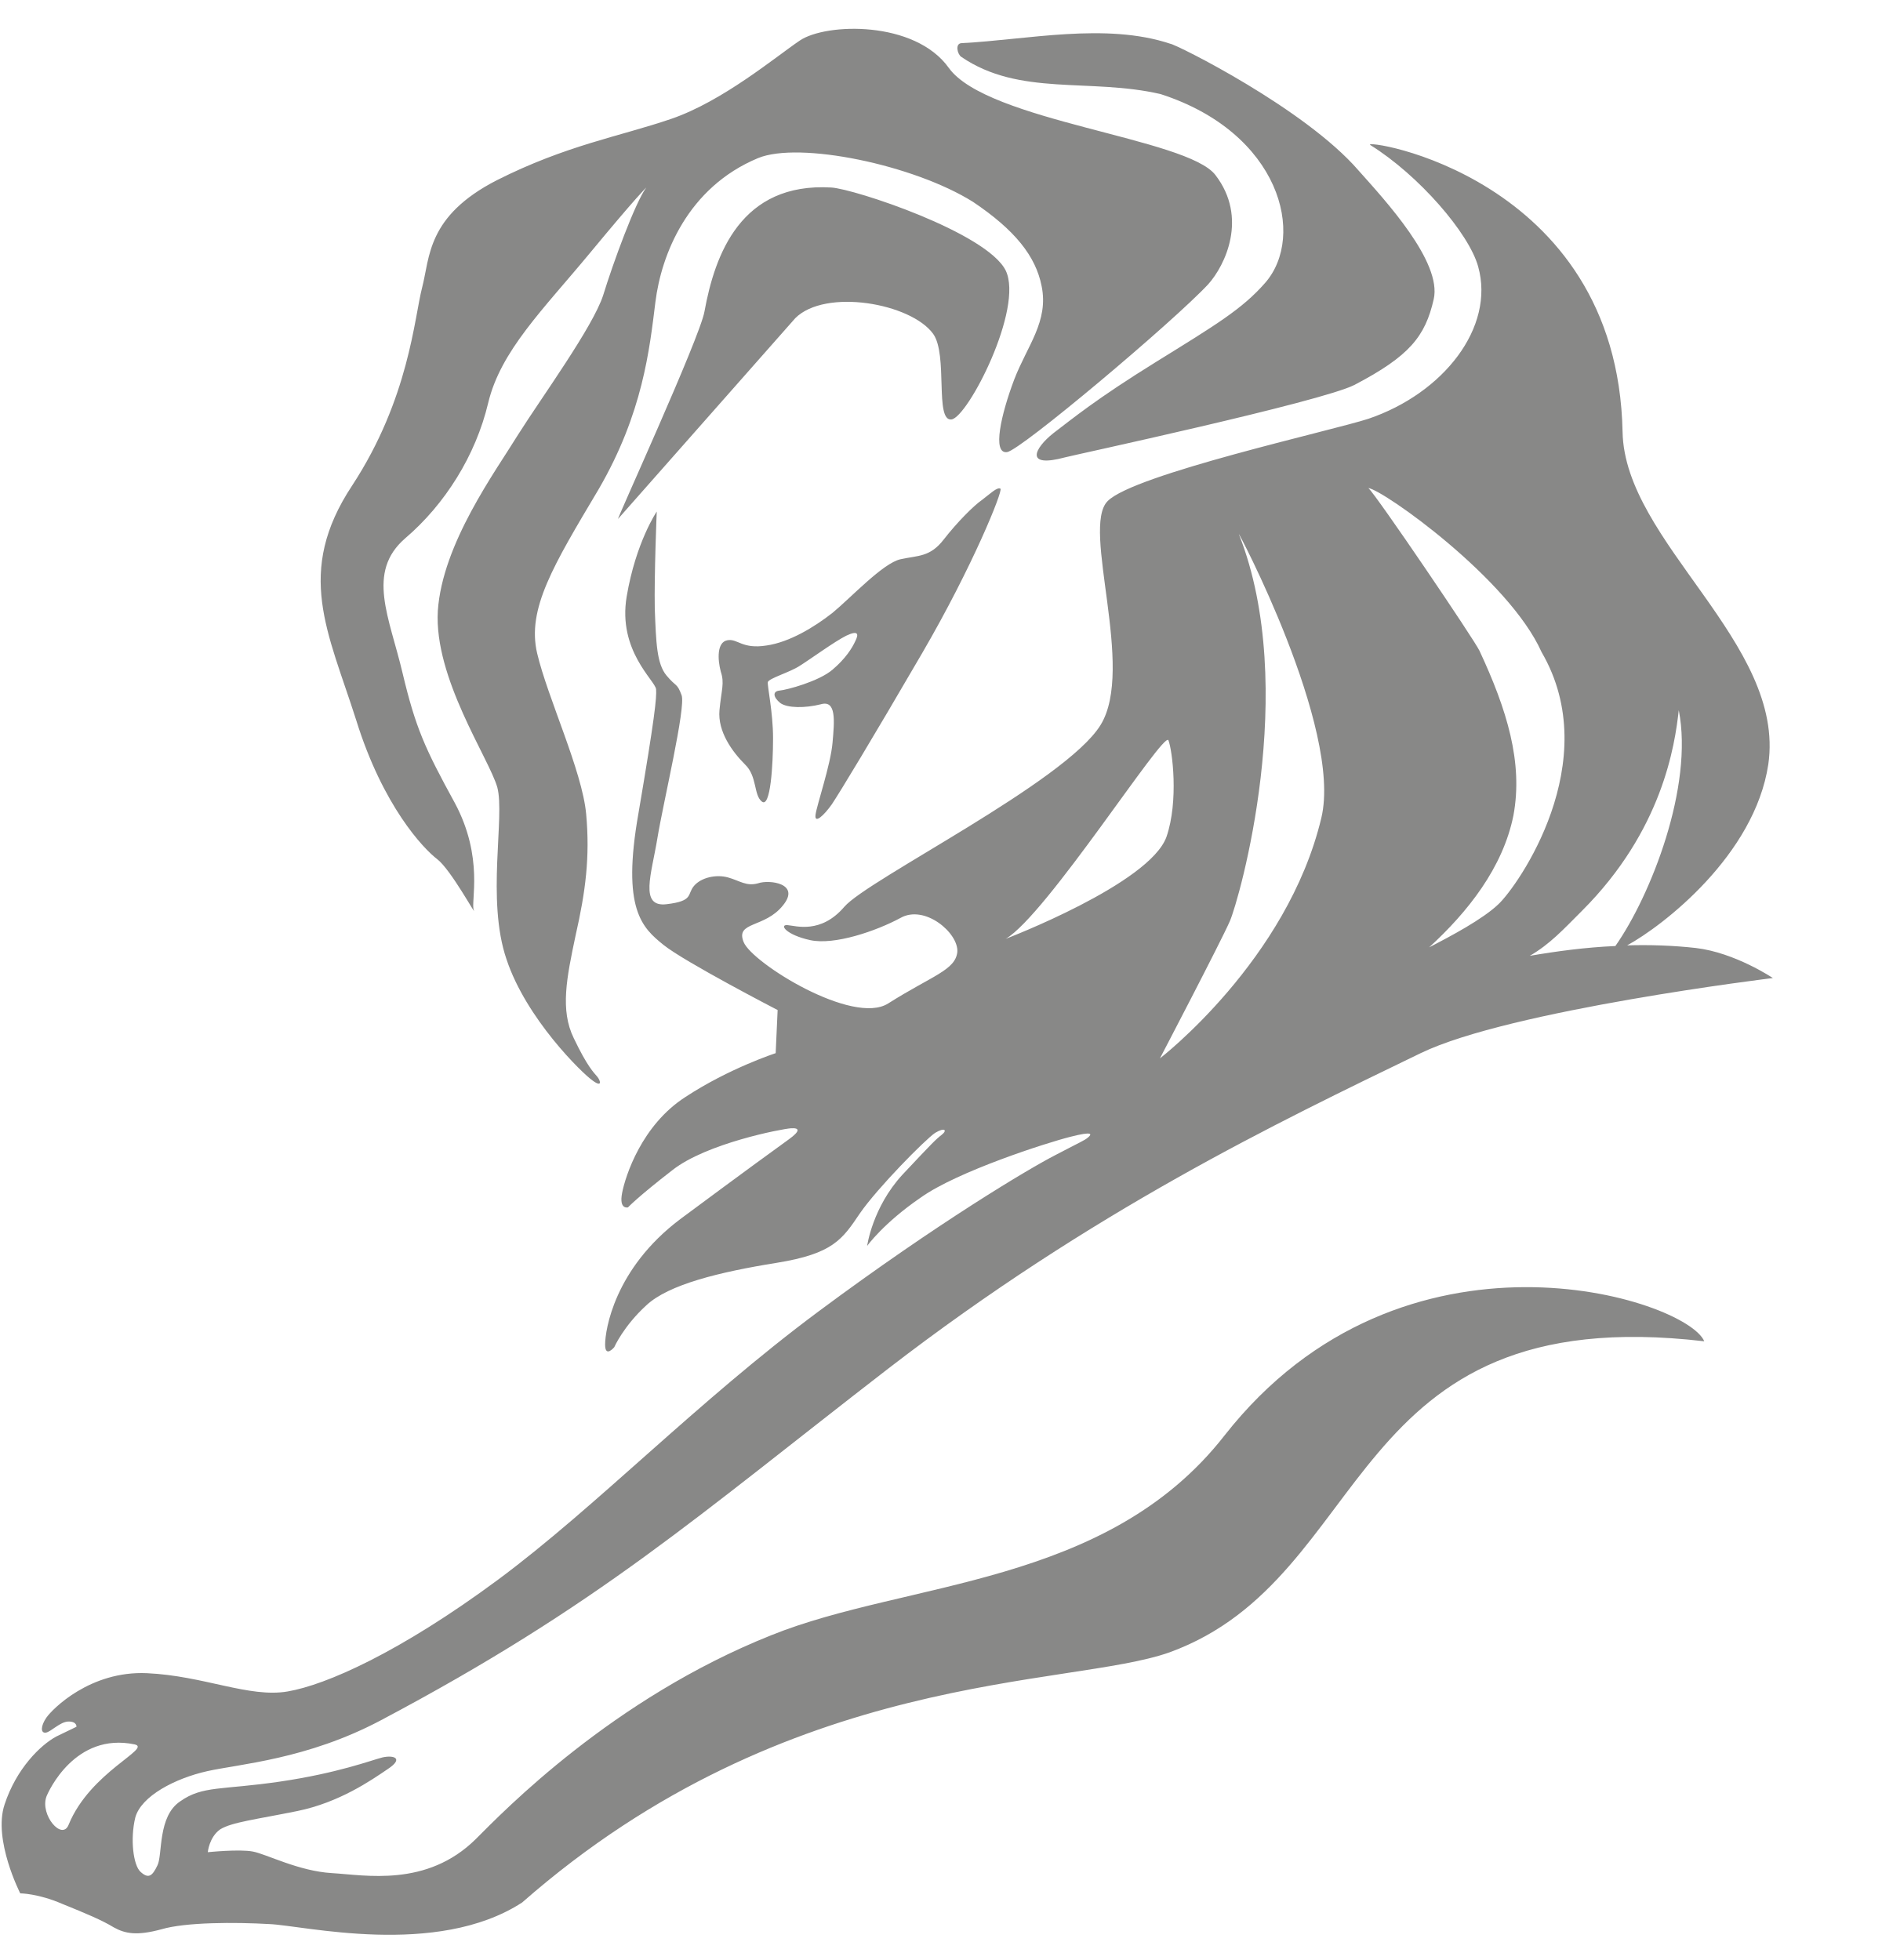
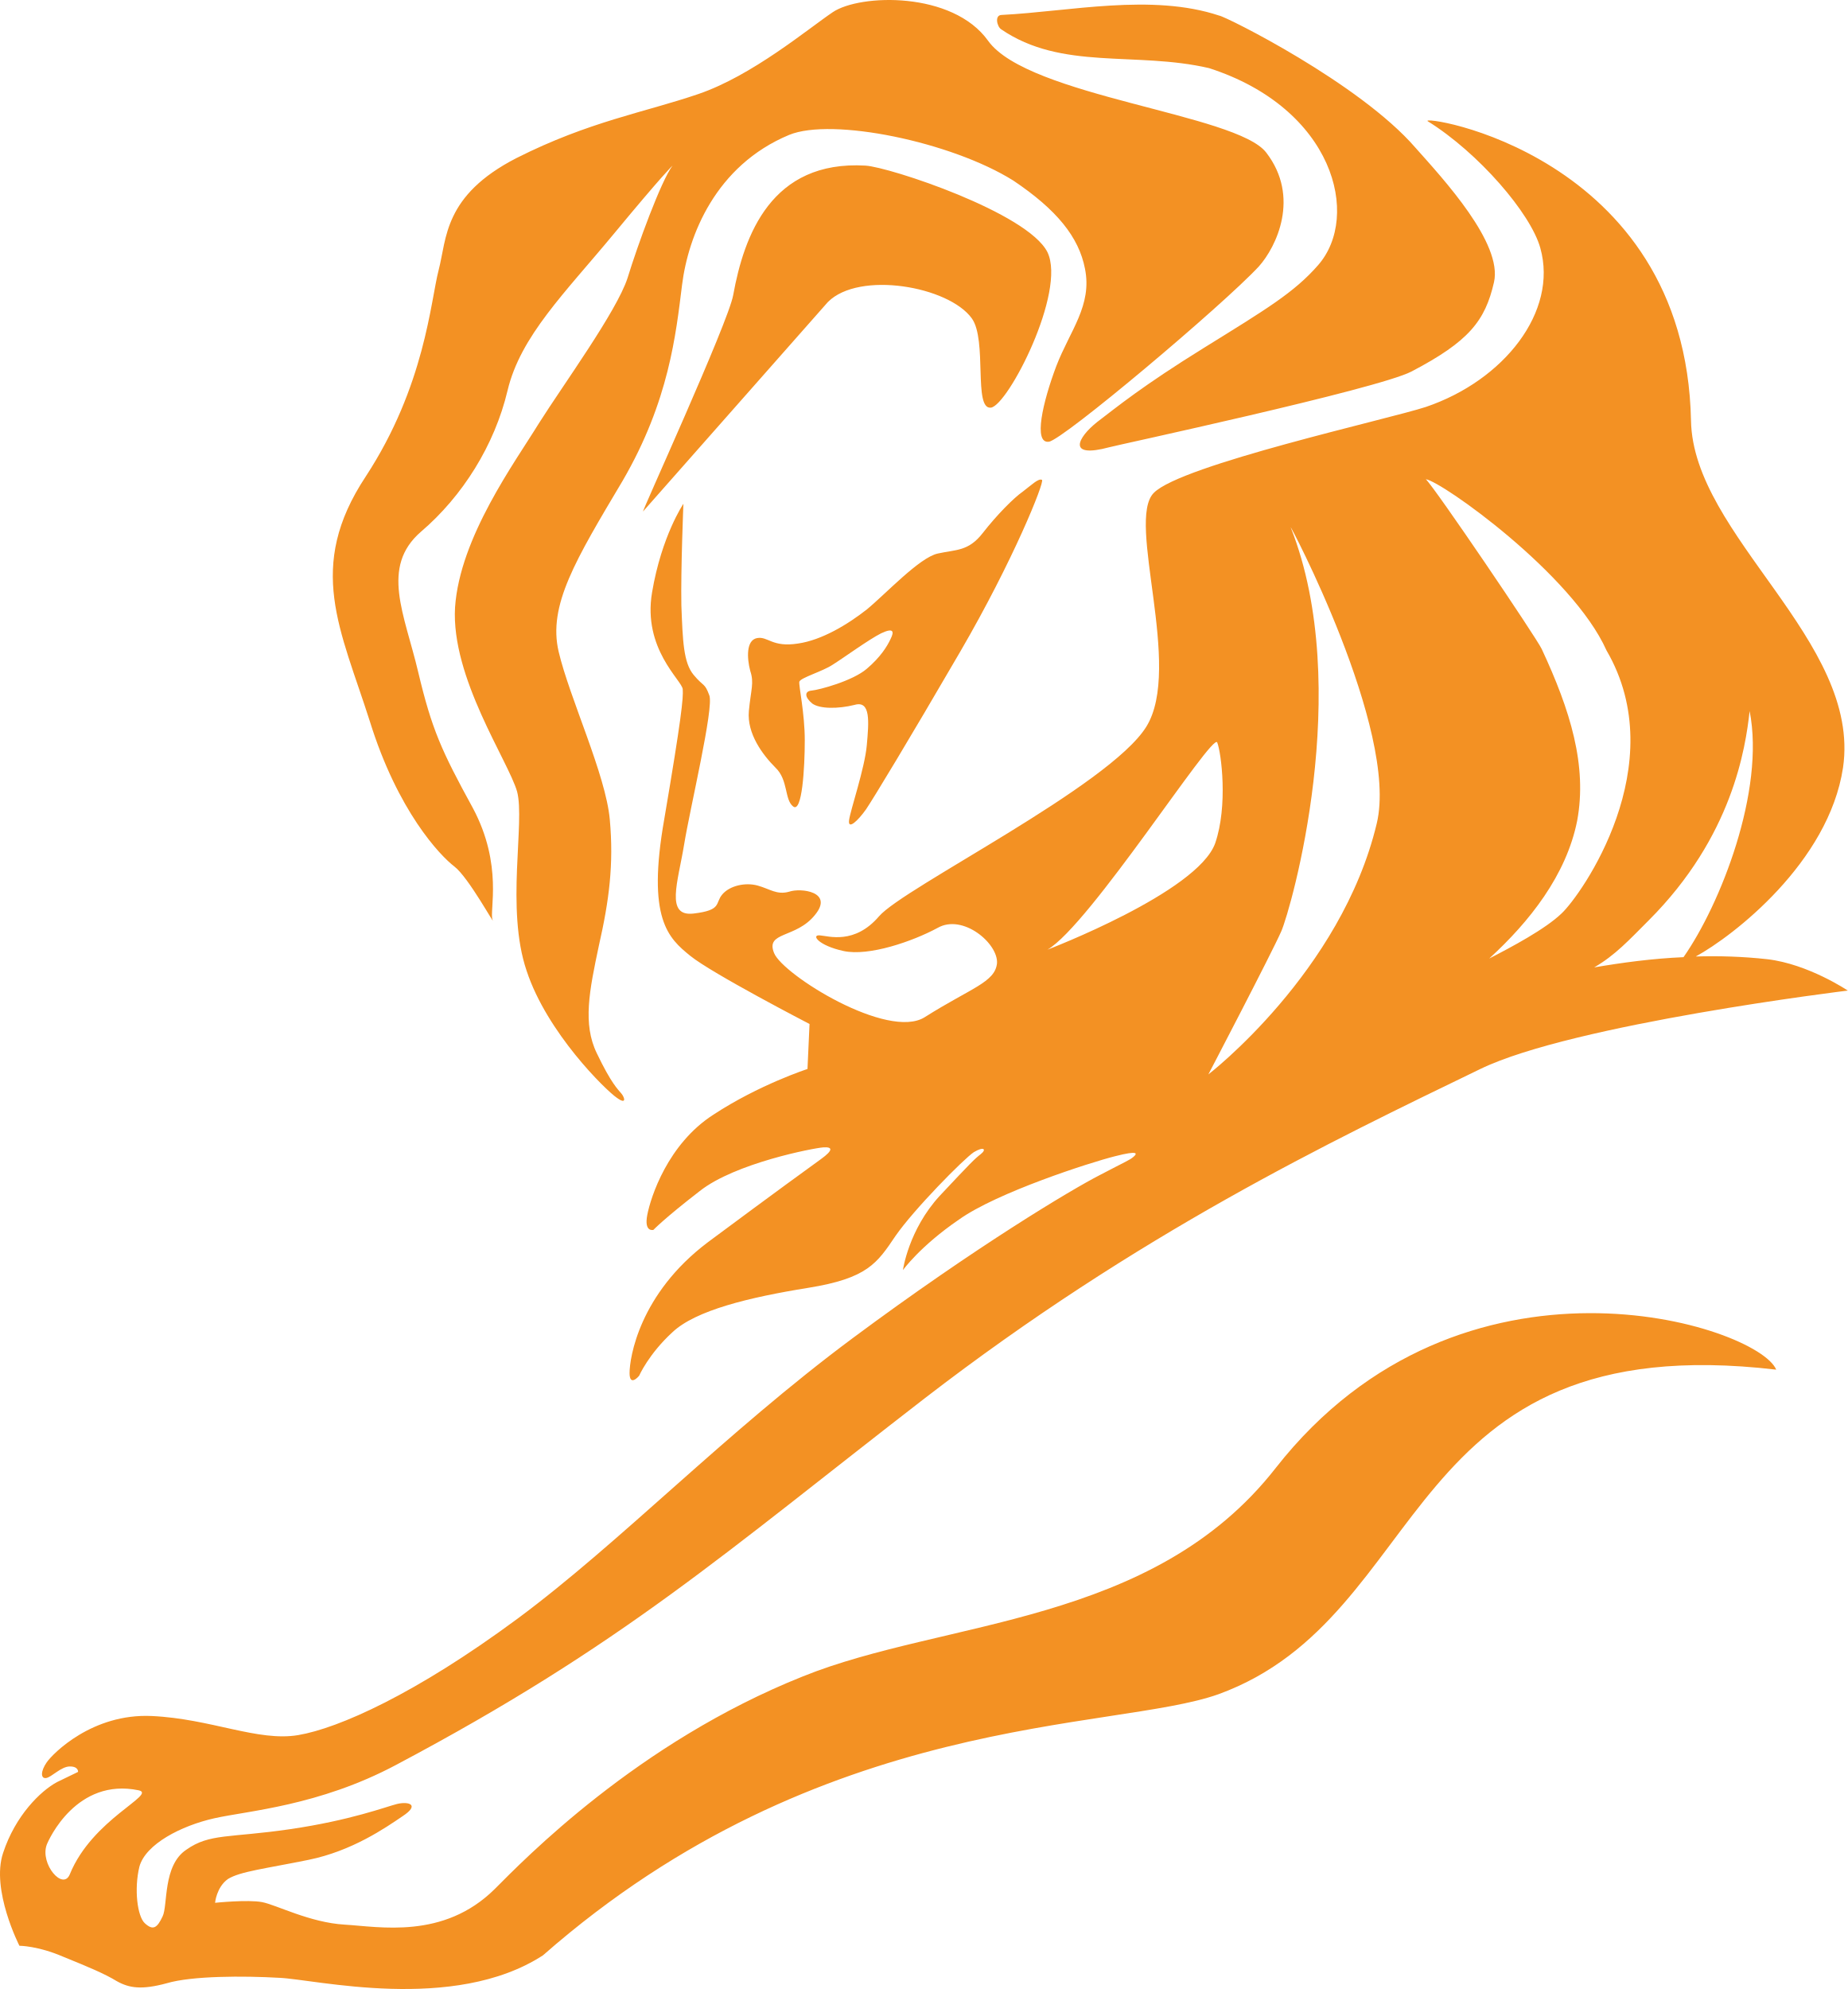
- <svg xmlns="http://www.w3.org/2000/svg" version="1.1" id="Layer_1" x="0px" y="0px" viewBox="488.1 270.8 287.9 300" style="enable-background:new 488.1 270.8 287.9 300;" xml:space="preserve">
-   <style type="text/css">
- 	.st0{fill:#888887;}
- </style>
-   <g>
-     <g>
-       <path class="st0" d="M630.9,321.9c2.3,3.2,0.2,13.4,2.8,13.1c2.5-0.3,11.1-17,8.3-22.8c-2.9-5.8-23.2-12.5-26.7-12.7    c-13.8-0.8-17.8,10.2-19.4,19c-0.7,4-13.8,32.6-13.2,31.7l27.1-30.7C614.4,314.9,627.5,317.2,630.9,321.9L630.9,321.9z     M498.6,550.1c-1,2.5-4.4-1.5-3.4-4.3c0.3-0.8,4.4-9.9,13.5-8C511.4,538.4,501.9,542,498.6,550.1L498.6,550.1z M642,414.5    c6.2-3.6,24.2-31.9,24.9-30.4c0.6,1.5,1.6,9.3-0.3,14.8C664,406.1,642,414.5,642,414.5L642,414.5z M677.7,352.6    c-0.6-1.4,15.9,29.7,12.6,43.4c-5.2,21.8-24.7,36.8-24.7,36.8s9.3-17.8,10.7-21C677.7,408.6,687,376.2,677.7,352.6L677.7,352.6z     M724,370.6c9.8,16.8-3.7,35.9-6.6,38.6c-2.4,2.3-7.3,4.9-10.6,6.6c5.9-5.4,11.3-12.2,12.9-20.2c1.5-8.1-1-16.2-5.2-25.2    c-0.8-1.7-15.7-23.7-17-24.9C699.8,345.8,719,359.4,724,370.6L724,370.6z M730.2,410.2c12.3-12.3,14.2-25.3,14.8-30.7    c2.3,11.7-4.3,28.4-9.7,36.1c-4.6,0.2-9,0.8-13.1,1.5C725.3,415.3,727.3,413.1,730.2,410.2L730.2,410.2z M675.5,490.5    c-18.1,23.2-48.6,22.2-69.4,30.6c-24.3,9.7-40.9,26.9-45.2,31.2c-7.5,7.4-16.9,5.5-22,5.2c-5.1-0.3-10-2.9-12.1-3.3    c-2.1-0.4-6.9,0.1-6.9,0.1s0.2-2.3,1.9-3.5c1.8-1.1,5.4-1.5,11.8-2.8c6.4-1.3,11.3-4.7,13.8-6.4c2.6-1.7,0.9-2.2-0.8-1.8    c-1.6,0.4-6.8,2.4-15.7,3.7c-8.9,1.3-11.8,0.6-15.2,3c-3.5,2.3-2.7,8.2-3.5,9.8c-0.8,1.7-1.4,2.1-2.6,1c-1.1-1-1.6-5-0.8-8.3    c0.9-3.3,6.1-6,11-7.1c4.9-1.1,15.3-1.8,26.6-7.8c33.4-17.7,48.1-31,77.6-53.8c31.4-24.2,59.4-37.6,81.5-48.3    c13.6-6.6,53.9-11.5,53.9-11.5s-5.8-3.9-11.8-4.6c-3.6-0.4-7.1-0.5-10.5-0.4c5.5-3,19.5-13.8,21.6-27.7c2.7-18.6-22-34-22.3-50.9    c-0.8-39.4-40.4-45-38.6-43.9c7.4,4.6,15.1,13.5,16.5,18.6c2.6,9.3-5.3,19.4-16.8,23.3c-5.5,1.8-35.9,8.5-39.9,12.6    c-4.1,4.1,4.3,25.6-1.1,34.3c-5.4,8.7-35.6,23.6-39.2,27.8c-3.6,4.2-7.4,2.9-8.7,2.8c-1.3-0.1-0.2,1.5,3.5,2.3    c3.7,0.8,10.1-1.4,13.8-3.4c3.7-2.1,8.9,2.3,8.7,5.2c-0.3,2.8-3.8,3.6-10.6,7.9c-5.4,3.4-20.8-6.2-22.1-9.4    c-1.3-3.2,3.2-2.1,6-5.6c2.8-3.4-2.1-4-3.8-3.4c-1.8,0.5-2.8-0.4-4.6-0.9c-1.8-0.5-4.1,0-5.2,1.3c-1.1,1.3,0,2.3-4.2,2.8    c-4.2,0.5-2.3-4.6-1.4-10.1c0.9-5.5,4.4-20.1,3.7-21.9c-0.7-1.9-0.8-1.2-2.3-3c-1.5-1.8-1.6-5-1.8-10.2    c-0.1-5.2,0.3-14.9,0.3-14.9s-3.2,4.7-4.6,13c-1.4,8.3,4.4,12.9,4.5,14.2c0.1,1.3-0.2,4.3-2.7,19c-2.6,14.7,0.6,17.5,3.8,20.1    c3.2,2.6,17.5,10,17.5,10l-0.3,6.6c0,0-7.1,2.3-13.8,6.7c-6.7,4.3-9.2,12.1-9.7,14.7c-0.5,2.6,0.9,2.2,0.9,2.2s1.5-1.6,6.8-5.7    c5.2-4.1,16.7-6.3,18.1-6.4c1.4-0.1,1.5,0.4-0.3,1.7c-1.8,1.3-6.5,4.7-16.6,12.2c-10.1,7.6-11.5,17-11.5,19.2    c0,2.1,1.4,0.4,1.4,0.4s1.4-3.2,4.9-6.4c3.4-3.2,11.2-5.1,19.9-6.5c8.7-1.4,10.1-3.6,12.8-7.6c2.7-3.9,10-11.3,11.5-12.3    c1.5-0.9,1.9-0.4,1,0.3c-0.9,0.7-1.4,1.2-6,6.1c-4.6,5-5.4,10.9-5.4,10.9s2.5-3.5,8.2-7.4c5.6-4,19.3-8.4,22.9-9.3    c3.5-0.9,3.3-0.4,2.7,0.1c-0.6,0.5-1,0.6-5,2.7c-3.9,2-17.9,10.3-36.2,23.9c-18.7,13.9-34,29.9-49.1,41.1    c-15,11.1-26.3,16.1-32.2,17.1c-5.9,1-12.8-2.4-21.5-2.8c-8.7-0.4-14.5,5.5-15.4,6.8c-0.9,1.3-0.9,2.4-0.1,2.3    c0.8-0.1,2.2-1.7,3.5-1.7c1.3,0,1.2,0.8,1.2,0.8s-0.6,0.3-3.1,1.5c-2.4,1.3-6.1,4.9-7.9,10.4c-1.8,5.4,2.4,13.6,2.4,13.6    s2.7,0,6.4,1.6c3.7,1.5,6.1,2.5,7.9,3.6c1.8,1,3.6,1.3,7.3,0.3c3.7-1.1,11.3-1.1,16.5-0.8c5.2,0.2,25.6,5.2,38.7-3.3    c40.9-35.9,83.7-32.8,99.1-38.3c31.5-11.5,26.3-54.1,81.8-47.6C746.2,469.6,702.8,455.7,675.5,490.5L675.5,490.5z M555,402.3    c2.1,1.6,6.1,9,5.6,7.8c-0.5-1.2,1.6-8-2.9-16.4c-4.6-8.4-6-11.5-8-19.9c-2-8.5-5.6-15.4,0.4-20.6c6.1-5.2,10.8-12.7,12.7-20.7    c1.9-8,8.4-14.3,15.6-23c7.2-8.7,8.6-10,8.6-10c-1.7,2.3-5.1,11.6-6.6,16.5c-1.6,4.9-9.4,15.6-13,21.3c-3.5,5.7-11.6,16.7-12.3,27    c-0.6,10.3,7.8,22.5,9.1,27c1.2,4.5-1.7,17.2,1.4,26.3c3,9.1,11.6,17.5,13.2,18.6c1.5,1.1,1.2,0,0.7-0.6c-0.5-0.6-1.5-1.5-3.6-5.9    c-2.1-4.3-1.1-9.2,0.3-15.8c1.5-6.6,2.2-11.9,1.6-18.5c-0.6-6.6-5.9-17.8-7.5-24.6c-1.6-6.8,2.5-13.5,9.4-25.1    c6.8-11.7,7.8-21.5,8.7-28.7c0.9-7.2,4.9-17.5,15.7-22c6.3-2.6,23.8,1,32.9,6.7c6.4,4.3,9.6,8.3,10.5,12.9    c1.1,5.4-2.2,9.1-4.2,14.3c-2,5.3-3.4,11.4-1.1,11.1c2-0.2,25.5-20,30.8-25.7c2.6-2.9,6.1-10.2,1.1-16.7    c-4.3-5.7-34.9-8.2-40.8-16.4c-5.2-7.3-18.8-6.9-22.8-4.2c-3.7,2.5-11.8,9.3-19.7,12c-7.9,2.7-16,4-26.7,9.4    c-10.7,5.5-10.2,11.8-11.4,16.4c-1.2,4.6-2,17-10.7,30.3c-8.8,13.3-3.7,22.4,0.6,35.9C546.7,394.2,552.9,400.7,555,402.3    L555,402.3z M612.9,395.5c-0.2,1.5,1.3,0.1,2.5-1.6c1.2-1.8,6-9.7,13.8-23.1c7.8-13.4,12.4-24.9,12-25.2c-0.5-0.3-1.6,0.8-2.8,1.7    c-1.3,0.9-3.8,3.4-5.9,6.1c-2.1,2.7-3.9,2.4-6.6,3c-2.7,0.6-7.6,5.9-10.4,8.2c-2.8,2.2-6.6,4.5-10.1,5c-3.8,0.6-4.4-1.1-6-0.8    c-1.6,0.3-1.5,2.9-1,4.8c0.6,1.8,0.1,2.7-0.2,5.9c-0.3,3.3,2,6.4,3.9,8.3c1.9,1.8,1.3,4.7,2.6,5.7c1.3,1,1.7-5.6,1.7-9.7    c0-4-0.9-8-0.8-8.6c0.2-0.6,3.4-1.5,4.9-2.5c1.6-1,5.3-3.7,7.1-4.6c1.9-0.9,1.9-0.2,1.4,0.8c-0.5,1.1-1.5,2.7-3.5,4.4    c-2.1,1.8-7,3.1-8.1,3.2c-1.1,0.1-1,1,0.1,1.9c1.1,0.8,3.8,0.8,6.2,0.2c2.4-0.7,2.1,2.5,1.8,5.9    C615.2,387.9,613.1,394,612.9,395.5L612.9,395.5z M665.7,285.2c18.3,5.9,22.3,21.7,16,28.9c-3.5,4-7.5,6.4-16.7,12.1    c-9.2,5.7-12.8,8.7-15.7,10.9c-2.9,2.3-4.5,5.4,1.8,3.7c0.6-0.2,39.3-8.5,44.3-11.1c8.4-4.4,10.8-7.4,12.1-13.1    c1.3-5.7-7.4-15.1-11.5-19.7c-8.2-9.5-27.9-19.3-28.8-19.4c-9.9-3.3-22-0.6-31.9-0.1c-1.1,0-0.7,1.7-0.1,2.1    C644.1,285.6,654.9,282.7,665.7,285.2L665.7,285.2z" />
+ <svg xmlns="http://www.w3.org/2000/svg" version="1.1" id="Capa_1" x="0px" y="0px" width="547.131px" height="588.882px" viewBox="0 0 547.131 588.882" enable-background="new 0 0 547.131 588.882" xml:space="preserve">
+   <g id="CazYmy.tif" display="none">
+     <g display="inline">
+       <path fill="none" d="M-105.39,673.493c0-252.637,0-505.272,0-758.104c252.481,0,505.037,0,757.91,0c0,252.571,0,505.338,0,758.104    C400.062,673.493,147.376,673.493-105.39,673.493z M261.117,553.659c4.054,0,8.111,0.051,12.166-0.014    c4.051-0.066,8.125-0.016,12.148-0.418c93.709-9.385,169.814-50.676,225.875-126.701c38.23-51.846,57.537-110.615,59.166-175.103    c0.119-4.792-0.029-8.602-5.422-11.497c-59.791-32.101-123.434-44.705-190.57-35.59c-79.5,10.795-145.952,46.986-197.351,108.822    c-45.706,54.986-69.726,118.609-71.465,190.416c-0.167,6.908,2.173,10.641,8.238,13.789    C160.081,541.345,208.953,554.104,261.117,553.659z M175.548,193.373c-32.129-9.035-62.342-17.529-93.935-26.413    c8.134,32.836,15.652,63.184,23.417,94.53c-32.82-1.125-64.076-2.197-97.347-3.337c15.598,29.349,30.387,57.174,45.682,85.951    c-26.672,5.828-52.383,11.449-79.438,17.361c20.079,48.328,49.097,88.33,89.604,121.684    c14.529-121.484,70.897-215.374,175.996-276.152c105.258-60.87,214.954-62.592,327.051-14.047    c-9.287-52.093-28.736-97.429-60.711-138.645c-18.473,20.226-36.033,39.451-54.713,59.903    c-17.432-27.784-34.121-54.385-51.652-82.329c-15.906,29.67-30.822,57.491-45.951,85.705    c-23.58-22.692-46.254-44.514-70.082-67.446c-8.273,32.832-15.917,63.163-23.766,94.309    c-28.418-16.322-55.568-31.917-84.156-48.337C175.548,129.125,175.548,160.444,175.548,193.373z" />
+       <path fill-rule="evenodd" clip-rule="evenodd" fill="none" d="M202.636,365.593c13.528,61.598,60.755,96.242,114.455,97.391    c44.301,0.947,87.291-21.242,109.07-68.506c20.08-43.576,13.875-99.065-31.471-140.067c41.791-2.139,79.908,6.054,116.967,23.099    c-3.414,41.242-16.104,79.215-38.984,113.447c-41.842,62.596-100.385,98.879-175.082,108.654    c-43.961,5.752-86.271-0.838-126.69-18.936c-2.807-1.256-6.342-5.758-6.043-8.348C169.231,434.38,181.246,399.009,202.636,365.593    z" />
    </g>
  </g>
+   <path id="cannes" fill="#F39123" d="M287.743,94.248c4.645,6.459,0.404,27.049,5.653,26.443  c5.047-0.605,22.406-34.315,16.753-46.023c-5.854-11.708-46.83-25.232-53.895-25.636c-27.857-1.615-35.93,20.589-39.16,38.353  c-1.413,8.074-27.857,65.805-26.646,63.988l54.704-61.97C254.438,80.118,280.881,84.76,287.743,94.248L287.743,94.248z   M20.687,554.886c-2.018,5.047-8.881-3.026-6.863-8.68c0.605-1.615,8.882-19.983,27.251-16.148  C46.525,531.269,27.349,538.535,20.687,554.886L20.687,554.886z M310.149,281.168c12.516-7.268,48.85-64.393,50.264-61.365  c1.211,3.028,3.229,18.773-0.606,29.875C354.56,264.212,310.149,281.168,310.149,281.168L310.149,281.168z M382.212,156.218  c-1.211-2.826,32.098,59.952,25.436,87.606c-10.498,44.005-49.859,74.282-49.859,74.282s18.773-35.93,21.6-42.389  C382.212,269.258,400.985,203.856,382.212,156.218L382.212,156.218z M475.673,192.552c19.781,33.913-7.469,72.467-13.322,77.917  c-4.845,4.643-14.735,9.891-21.397,13.323c11.911-10.901,22.811-24.627,26.04-40.776c3.028-16.351-2.019-32.7-10.496-50.868  c-1.615-3.432-31.692-47.84-34.316-50.262C426.824,142.491,465.579,169.944,475.673,192.552L475.673,192.552z M488.188,272.488  c24.829-24.829,28.664-51.07,29.875-61.971c4.645,23.617-8.68,57.328-19.579,72.871c-9.287,0.404-18.167,1.615-26.444,3.028  C478.297,282.783,482.335,278.342,488.188,272.488L488.188,272.488z M377.772,434.58c-36.537,46.83-98.103,44.812-140.088,61.768  c-49.052,19.579-82.56,54.301-91.24,62.98c-15.14,14.938-34.114,11.102-44.408,10.495c-10.295-0.604-20.186-5.854-24.425-6.662  c-4.239-0.807-13.929,0.202-13.929,0.202s0.403-4.642,3.835-7.064c3.633-2.22,10.901-3.028,23.819-5.65  c12.919-2.625,22.81-9.489,27.856-12.92c5.249-3.432,1.817-4.442-1.614-3.634c-3.23,0.808-13.727,4.845-31.691,7.469  c-17.966,2.625-23.819,1.212-30.683,6.056c-7.065,4.643-5.45,16.553-7.065,19.782c-1.614,3.431-2.826,4.239-5.249,2.018  c-2.22-2.018-3.229-10.091-1.615-16.753c1.817-6.662,12.313-12.111,22.204-14.333c9.892-2.22,30.885-3.633,53.694-15.744  c67.421-35.729,97.093-62.576,156.641-108.6c63.384-48.849,119.903-75.898,164.513-97.496  c27.452-13.323,108.802-23.214,108.802-23.214s-11.709-7.872-23.819-9.285c-7.267-0.807-14.331-1.009-21.195-0.807  c11.102-6.057,39.361-27.857,43.602-55.916c5.45-37.545-44.408-68.631-45.015-102.745c-1.615-79.531-81.55-90.835-77.916-88.616  c14.938,9.286,30.479,27.251,33.306,37.546c5.249,18.772-10.697,39.16-33.912,47.032c-11.103,3.633-72.468,17.158-80.541,25.434  c-8.275,8.276,8.68,51.675-2.22,69.237c-10.901,17.562-71.861,47.638-79.128,56.117c-7.267,8.478-14.938,5.853-17.562,5.652  c-2.624-0.202-0.403,3.028,7.065,4.642c7.469,1.615,20.388-2.825,27.856-6.863c7.468-4.239,17.965,4.644,17.561,10.497  c-0.604,5.652-7.671,7.268-21.396,15.948c-10.9,6.863-41.986-12.516-44.61-18.976c-2.625-6.459,6.46-4.239,12.112-11.304  c5.652-6.863-4.24-8.075-7.671-6.863c-3.633,1.01-5.652-0.807-9.285-1.817c-3.633-1.009-8.276,0-10.497,2.625s0,4.642-8.478,5.652  c-8.479,1.009-4.643-9.285-2.827-20.387c1.817-11.102,8.882-40.573,7.469-44.207c-1.413-3.835-1.614-2.422-4.642-6.057  c-3.029-3.633-3.23-10.092-3.634-20.588c-0.201-10.498,0.605-30.077,0.605-30.077s-6.459,9.487-9.285,26.242  c-2.826,16.754,8.882,26.039,9.084,28.664c0.201,2.624-0.404,8.68-5.451,38.353c-5.248,29.673,1.211,35.325,7.671,40.574  c6.459,5.248,35.325,20.185,35.325,20.185l-0.605,13.323c0,0-14.332,4.643-27.856,13.524c-13.524,8.68-18.57,24.424-19.58,29.673  c-1.01,5.248,1.817,4.439,1.817,4.439s3.028-3.229,13.726-11.504c10.497-8.277,33.709-12.718,36.536-12.92  c2.826-0.202,3.028,0.807-0.605,3.432c-3.633,2.624-13.121,9.488-33.508,24.628c-20.387,15.34-23.214,34.314-23.214,38.755  c0,4.239,2.827,0.809,2.827,0.809s2.825-6.46,9.891-12.92c6.863-6.46,22.607-10.295,40.169-13.119  c17.562-2.827,20.387-7.267,25.838-15.342c5.45-7.873,20.185-22.811,23.213-24.829c3.029-1.817,3.836-0.807,2.019,0.606  c-1.816,1.412-2.825,2.423-12.111,12.313c-9.285,10.093-10.9,22.002-10.9,22.002s5.046-7.064,16.553-14.938  c11.302-8.075,38.957-16.955,46.224-18.772c7.066-1.816,6.662-0.808,5.45,0.202c-1.211,1.009-2.018,1.211-10.093,5.45  c-7.873,4.036-36.133,20.791-73.072,48.244c-37.747,28.057-68.632,60.354-99.111,82.962c-30.279,22.406-53.088,32.5-64.999,34.518  c-11.91,2.02-25.838-4.845-43.399-5.651c-17.562-0.809-29.269,11.103-31.086,13.727c-1.817,2.624-1.817,4.845-0.202,4.642  c1.614-0.201,4.441-3.431,7.064-3.431c2.625,0,2.423,1.613,2.423,1.613s-1.211,0.606-6.257,3.029  c-4.845,2.624-12.314,9.891-15.947,20.992c-3.633,10.9,4.845,27.453,4.845,27.453s5.45,0,12.918,3.229  c7.469,3.029,12.313,5.047,15.947,7.269c3.633,2.019,7.266,2.625,14.735,0.604c7.469-2.22,22.811-2.22,33.307-1.615  c10.497,0.404,51.675,10.498,78.119-6.66c82.56-72.467,168.955-66.209,200.041-77.312c63.585-23.213,53.088-109.204,165.118-96.084  C520.485,392.392,432.88,364.332,377.772,434.58L377.772,434.58z M134.535,256.541c4.239,3.23,12.314,18.167,11.304,15.745  c-1.009-2.422,3.23-16.148-5.854-33.105c-9.285-16.956-12.111-23.214-16.148-40.169c-4.037-17.159-11.303-31.086,0.808-41.583  c12.313-10.497,21.801-25.635,25.636-41.784s16.956-28.866,31.489-46.428c14.534-17.562,17.359-20.186,17.359-20.186  c-3.431,4.643-10.294,23.416-13.322,33.307c-3.23,9.891-18.975,31.49-26.242,42.996c-7.065,11.506-23.415,33.71-24.828,54.501  c-1.211,20.792,15.745,45.418,18.368,54.502c2.423,9.083-3.431,34.719,2.827,53.089c6.056,18.369,23.415,35.325,26.645,37.545  c3.028,2.221,2.422,0,1.413-1.211c-1.009-1.211-3.027-3.028-7.267-11.909c-4.24-8.681-2.221-18.572,0.606-31.894  c3.027-13.323,4.441-24.021,3.229-37.344c-1.211-13.323-11.91-35.931-15.139-49.658c-3.229-13.726,5.047-27.25,18.974-50.666  c13.727-23.617,15.746-43.4,17.562-57.933c1.816-14.534,9.891-35.326,31.691-44.409c12.718-5.248,48.041,2.019,66.412,13.525  c12.917,8.68,19.377,16.754,21.193,26.04c2.222,10.9-4.44,18.369-8.479,28.865c-4.035,10.699-6.861,23.012-2.22,22.406  c4.038-0.403,51.475-40.371,62.172-51.876c5.249-5.854,12.313-20.59,2.221-33.71c-8.681-11.506-70.448-16.552-82.356-33.105  c-10.498-14.736-37.95-13.928-46.023-8.478c-7.47,5.046-23.82,18.773-39.767,24.222c-15.946,5.451-32.297,8.075-53.896,18.975  c-21.598,11.102-20.589,23.819-23.012,33.105c-2.422,9.285-4.038,34.316-21.598,61.163c-17.764,26.846-7.469,45.216,1.211,72.466  C117.78,240.191,130.295,253.311,134.535,256.541L134.535,256.541z M251.411,242.814c-0.404,3.028,2.624,0.202,5.046-3.23  c2.422-3.633,12.111-19.58,27.855-46.629c15.744-27.048,25.03-50.262,24.224-50.868c-1.011-0.605-3.23,1.615-5.653,3.432  c-2.624,1.816-7.671,6.863-11.908,12.313c-4.24,5.45-7.873,4.844-13.323,6.056c-5.45,1.211-15.341,11.91-20.993,16.553  c-5.652,4.44-13.322,9.083-20.387,10.092c-7.671,1.211-8.882-2.22-12.112-1.615c-3.229,0.605-3.028,5.854-2.018,9.689  c1.211,3.633,0.201,5.451-0.404,11.91c-0.605,6.661,4.038,12.918,7.873,16.754c3.834,3.633,2.624,9.488,5.248,11.506  c2.624,2.019,3.432-11.304,3.432-19.581c0-8.074-1.816-16.148-1.615-17.359c0.404-1.211,6.863-3.028,9.892-5.047  c3.229-2.019,10.697-7.469,14.331-9.285c3.835-1.817,3.835-0.403,2.827,1.615c-1.009,2.22-3.028,5.45-7.065,8.881  c-4.239,3.633-14.129,6.257-16.35,6.459c-2.221,0.202-2.019,2.019,0.201,3.835c2.221,1.615,7.671,1.615,12.515,0.403  c4.845-1.413,4.239,5.047,3.633,11.91C256.053,227.474,251.814,239.787,251.411,242.814L251.411,242.814z M357.99,20.166  c36.939,11.91,45.015,43.804,32.298,58.337c-7.064,8.074-15.14,12.919-33.711,24.425c-18.57,11.506-25.837,17.562-31.692,22.003  c-5.854,4.642-9.082,10.899,3.635,7.469c1.212-0.405,79.33-17.159,89.423-22.406c16.955-8.882,21.8-14.938,24.424-26.444  c2.625-11.505-14.938-30.48-23.213-39.766c-16.553-19.176-56.318-38.958-58.136-39.16c-19.984-6.661-44.408-1.211-64.393-0.202  c-2.22,0-1.413,3.432-0.202,4.239C314.39,20.974,336.189,15.12,357.99,20.166L357.99,20.166z" />
+   <path id="sol" display="none" fill="#A28423" d="M568.858,272.532c0,0.952,0,2.223,0,3.175  c-22.544,10.16-45.088,20.003-67.632,30.164c-4.128,1.906-10.478,2.224-11.113,7.304c-0.636,5.397,6.033,6.668,9.844,9.209  c20.004,14.288,40.007,27.94,62.868,43.816c-32.704,4.129-61.599,7.621-92.397,11.432c18.732,25.083,36.196,48.262,55.883,74.3  c-33.021-6.352-61.281-12.066-91.445-18.099c10.479,30.164,20.004,57.788,30.481,88.27c-28.577-15.876-53.979-29.847-81.285-45.088  c0,31.753,0,60.646,0,91.445c-21.273-22.86-40.642-43.816-61.916-66.679c-9.207,30.165-17.781,58.105-26.988,88.906  c-13.654-29.213-26.037-55.884-39.373-84.143c-17.781,25.718-34.292,49.215-53.026,76.204c-4.128-32.704-7.62-61.281-11.113-92.397  c-25.401,19.367-48.263,36.515-74.299,56.201c5.397-27.308,9.842-51.439,14.605-75.253c0.953-4.445,4.445-9.843,0.317-13.337  c-4.127-3.492-8.89,1.271-13.335,2.541c-18.098,5.716-35.562,12.384-53.66,18.733c-5.081,1.906-10.161,5.715-16.194,1.906  c11.748-20.958,23.497-41.595,34.927-62.234c2.223-4.127,7.303-8.257,4.763-12.702c-2.858-5.396-9.526-2.539-14.289-2.539  c-24.131,1.27-47.945,3.176-75.252,1.904c20.957-19.367,39.69-36.831,58.424-54.295c6.35-5.715,9.525-9.525-2.54-12.701  c-25.084-6.667-49.533-14.923-76.84-23.179c29.211-13.653,55.883-26.036,84.142-39.373c-26.354-18.416-50.168-34.927-76.204-53.026  c32.387-4.127,61.281-7.62,92.081-11.43c-18.734-25.084-35.879-47.946-55.566-73.982c29.529,5.715,54.295,9.526,78.745,15.241  c11.113,2.54,12.066,0.317,8.573-9.208c-8.891-24.448-17.146-48.897-26.989-76.839c28.576,15.876,54.613,30.165,80.967,44.771  c0-31.435,0-60.647,0-91.446c20.957,22.543,41.278,44.135,62.551,66.997c9.208-30.481,17.781-57.789,26.989-88.906  c13.971,29.847,26.354,56.201,39.373,84.46c17.78-25.719,34.609-49.533,53.025-75.887c4.128,32.387,7.62,61.28,11.43,92.08  c24.449-18.416,46.993-35.562,69.537-52.391c1.271,0.636,2.223,1.271,3.493,2.223c-5.397,27.942-10.795,55.566-16.512,85.731  c29.848-10.479,57.472-19.687,87.953-30.483c-15.876,28.26-29.846,53.979-44.771,80.333c30.8,2.223,59.693-2.857,90.812,0.953  c-22.861,21.274-44.136,40.959-66.997,62.233C512.34,256.021,540.599,264.276,568.858,272.532z" />
+   <g display="none">
+     <path display="inline" fill-rule="evenodd" clip-rule="evenodd" fill="#020304" d="M261.117,553.659   c-52.164,0.445-101.036-12.314-147.214-36.295c-6.065-3.148-8.405-6.881-8.238-13.789c1.739-71.807,25.759-135.43,71.465-190.416   c51.399-61.836,117.851-98.027,197.351-108.822c67.137-9.115,130.779,3.489,190.57,35.59c5.393,2.896,5.541,6.705,5.422,11.497   c-1.629,64.487-20.936,123.257-59.166,175.103c-56.061,76.025-132.166,117.316-225.875,126.701   c-4.023,0.402-8.098,0.352-12.148,0.418C269.228,553.71,265.171,553.659,261.117,553.659z M202.636,365.593   c-21.39,33.416-33.405,68.787-37.778,106.734c-0.299,2.59,3.237,7.092,6.043,8.348c40.419,18.098,82.729,24.688,126.69,18.936   c74.697-9.775,133.24-46.059,175.082-108.654c22.881-34.232,35.57-72.205,38.984-113.447   c-37.059-17.045-75.176-25.237-116.967-23.099c45.346,41.002,51.551,96.491,31.471,140.067   c-21.779,47.264-64.77,69.453-109.07,68.506C263.391,461.835,216.164,427.19,202.636,365.593z" />
+     <path display="inline" fill-rule="evenodd" clip-rule="evenodd" fill="#020304" d="M175.548,193.373c0-32.929,0-64.248,0-97.263   c28.588,16.42,55.738,32.015,84.156,48.337c7.849-31.146,15.492-61.477,23.766-94.309c23.828,22.933,46.502,44.754,70.082,67.446   c15.129-28.214,30.045-56.035,45.951-85.705c17.531,27.944,34.221,54.545,51.652,82.329c18.68-20.452,36.24-39.678,54.713-59.903   c31.975,41.216,51.424,86.552,60.711,138.645c-112.098-48.545-221.793-46.823-327.051,14.047   C134.429,267.775,78.061,361.665,63.532,483.149c-40.507-33.354-69.525-73.355-89.604-121.684   c27.054-5.912,52.765-11.533,79.438-17.361c-15.294-28.777-30.083-56.603-45.682-85.951c33.271,1.14,64.527,2.212,97.347,3.337   c-7.765-31.347-15.283-61.694-23.417-94.53C113.206,175.844,143.418,184.338,175.548,193.373z" />
+   </g>
</svg>
